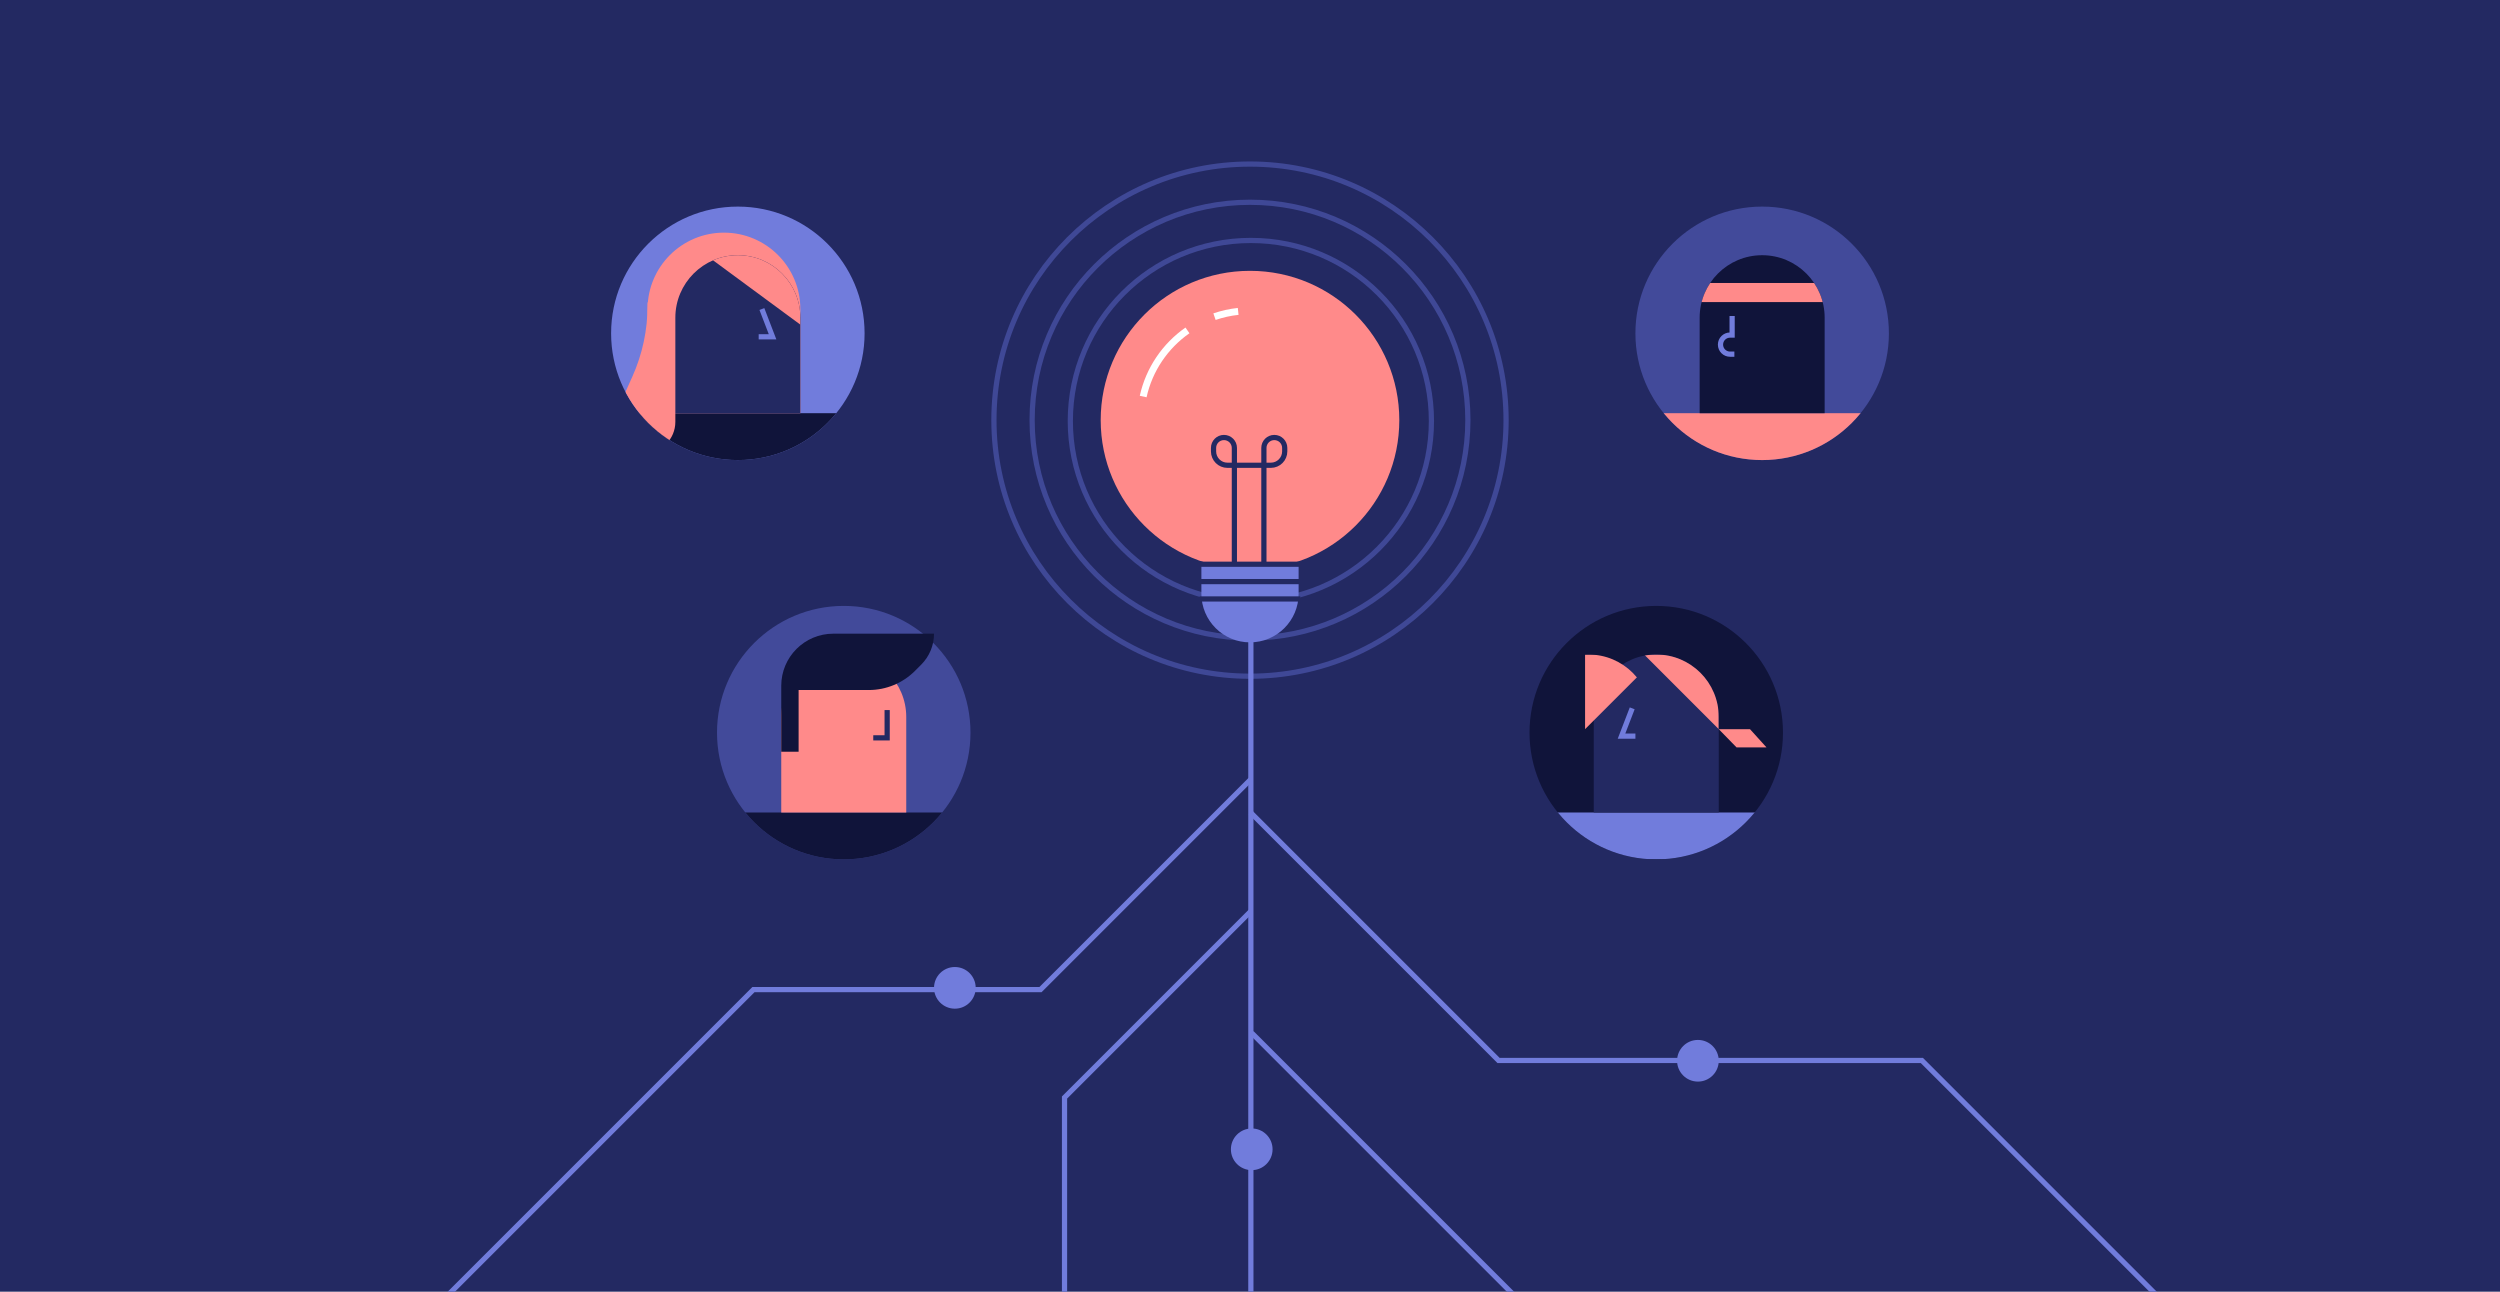
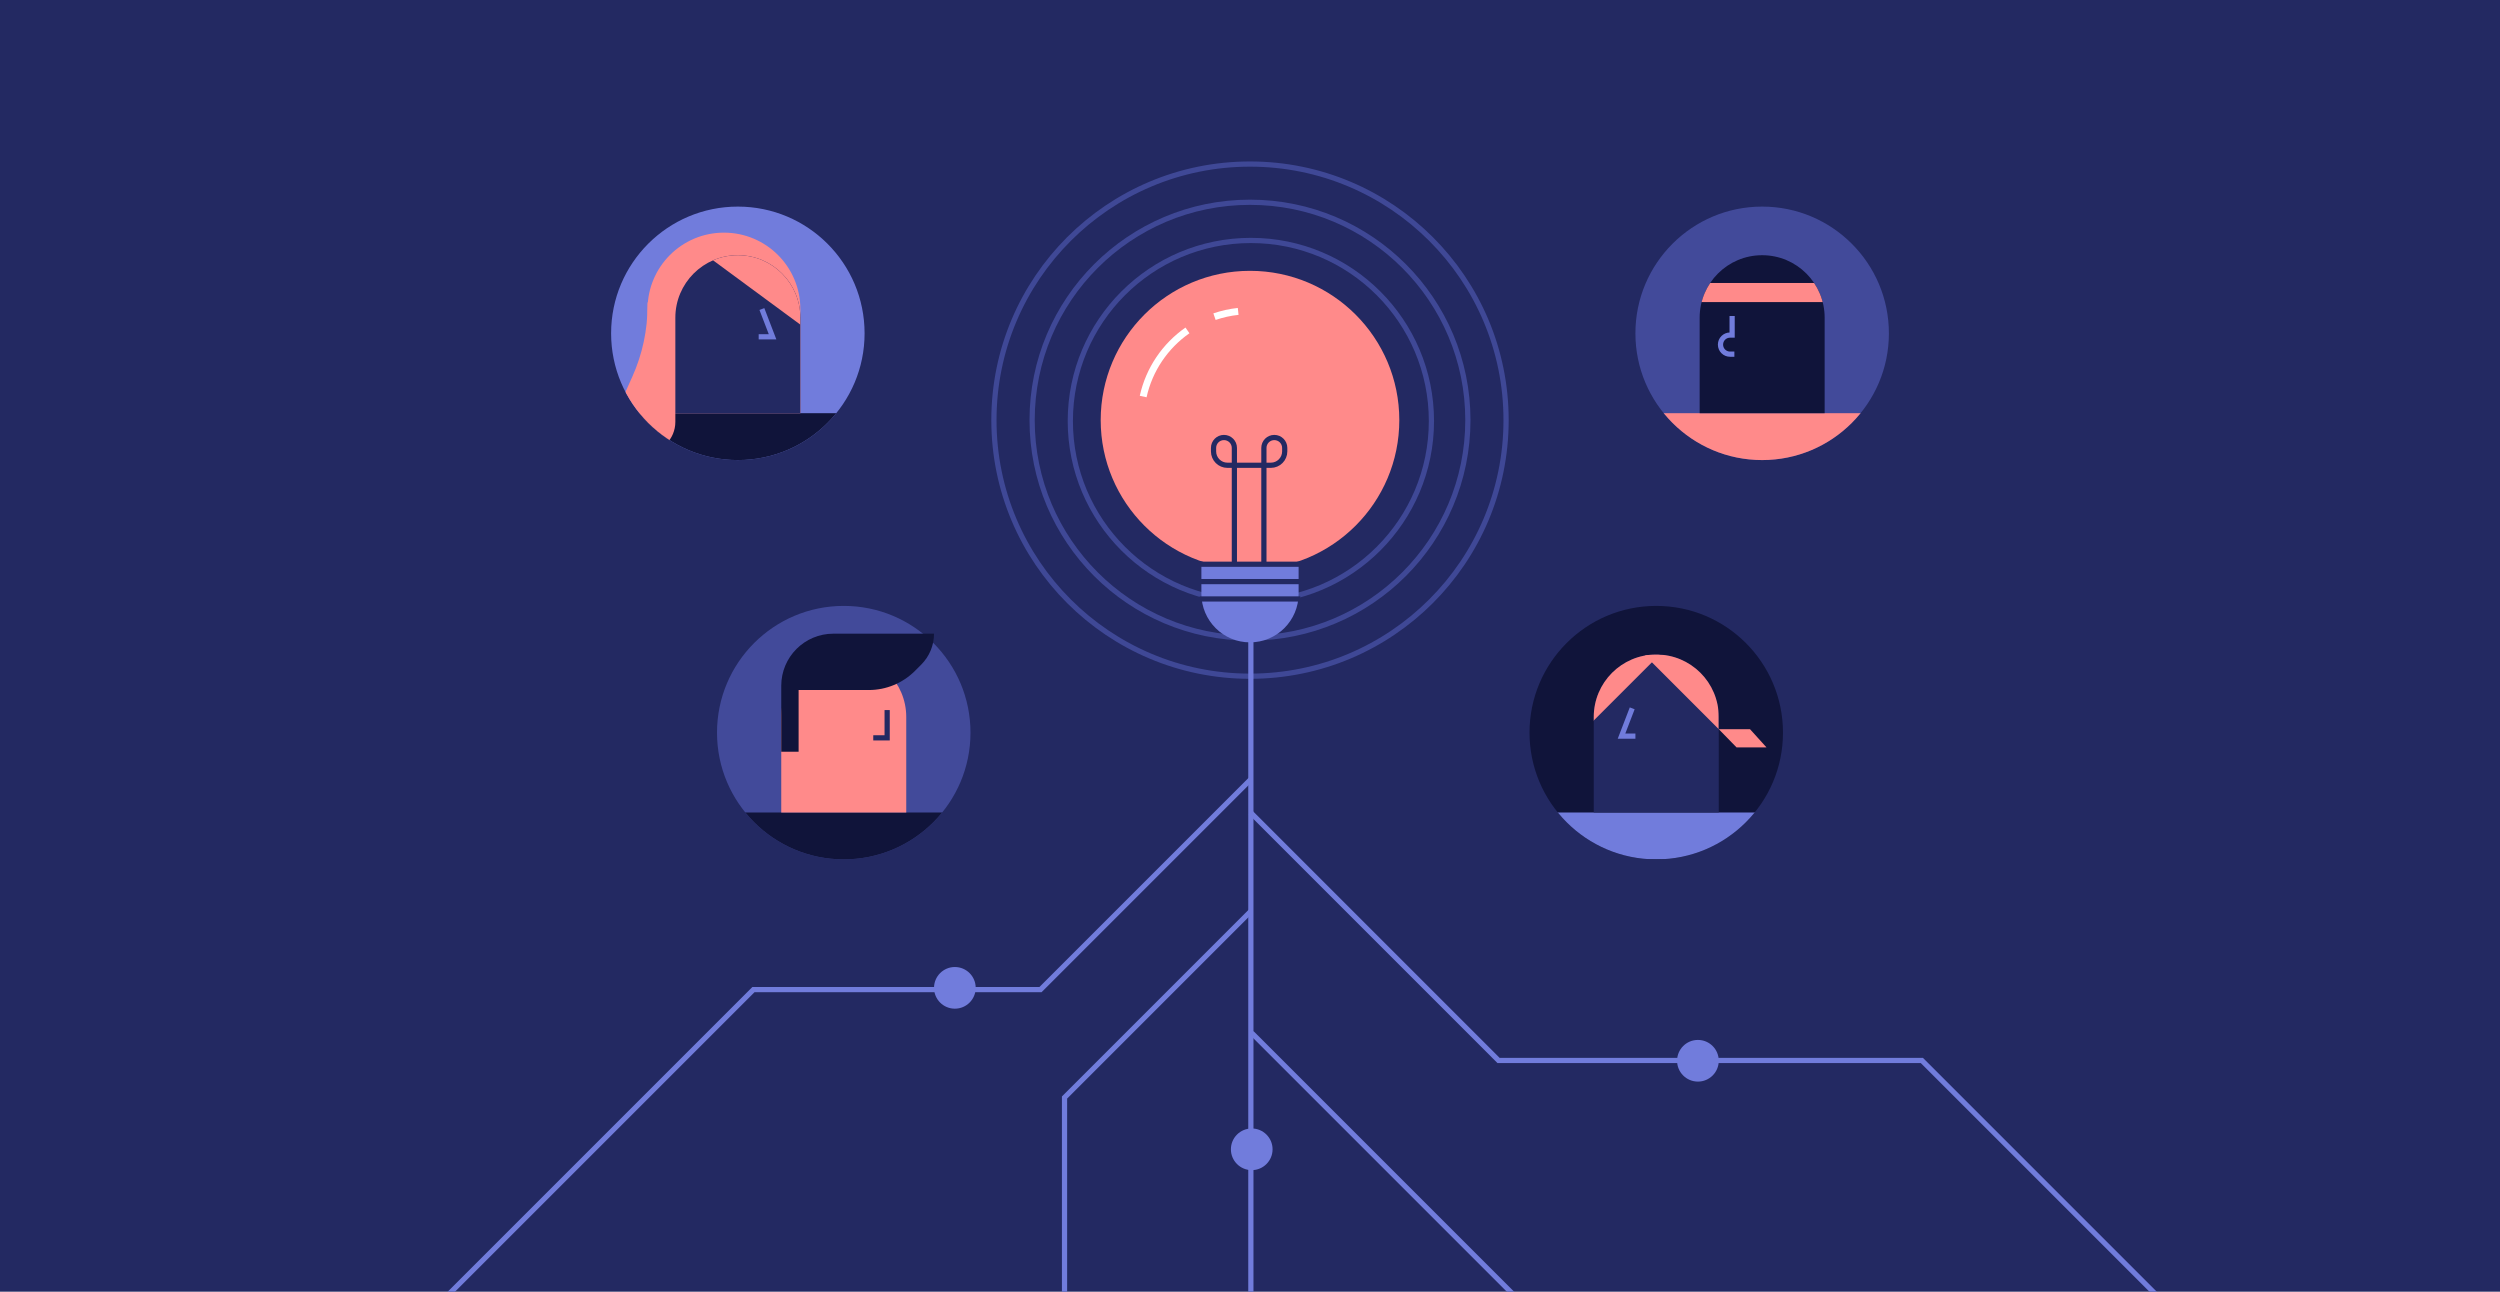
<svg xmlns="http://www.w3.org/2000/svg" xmlns:xlink="http://www.w3.org/1999/xlink" width="1440px" height="744px" viewBox="0 0 1440 744" version="1.1">
  <defs>
    <rect id="path-1" x="0" y="0" width="1440" height="744" />
    <circle id="path-3" cx="73" cy="73" r="73" />
    <circle id="path-5" cx="73" cy="73" r="73" />
    <path d="M36,0 L36,0 C55.882,-3.65231026e-15 72,16.118 72,36 L72,91 L0,91 L0,36 C-2.4348735e-15,16.118 16.118,3.65231026e-15 36,0 Z" id="path-7" />
    <circle id="path-9" cx="73" cy="73" r="73" />
    <path d="M44,0 L44,0 C68.301,-4.46393476e-15 88,19.699 88,44 L88,104 L0,104 L0,44 C-2.9759565e-15,19.699 19.699,4.46393476e-15 44,0 Z" id="path-11" />
    <path d="M36,13 L36,13 C55.882,13 72,29.118 72,49 L72,104 L0,104 L0,49 C-2.4348735e-15,29.118 16.118,13 36,13 Z" id="path-13" />
    <circle id="path-15" cx="73" cy="73" r="73" />
    <path d="M36,0 L36,0 C55.882,-3.65231026e-15 72,16.118 72,36 L72,91 L0,91 L0,36 C-2.4348735e-15,16.118 16.118,3.65231026e-15 36,0 Z" id="path-17" />
  </defs>
  <g id="Projects" stroke="none" stroke-width="1" fill="none" fill-rule="evenodd">
    <g id="Knowledge" transform="translate(0, -360)">
      <g id="Group-15" transform="translate(0, 360)">
        <mask id="mask-2" fill="white">
          <use xlink:href="#path-1" />
        </mask>
        <use id="Rectangle-3" fill="#232962" xlink:href="#path-1" />
        <g id="lightbulb" mask="url(#mask-2)">
          <g transform="translate(571, 93)">
            <circle id="Oval" stroke="#3F4896" stroke-width="3" cx="149.5" cy="149.5" r="104" />
            <circle id="Oval-Copy" stroke="#3F4896" stroke-width="3" cx="149" cy="149" r="125.5" />
            <circle id="Oval-Copy-2" stroke="#3F4896" stroke-width="3" cx="149" cy="149" r="147.5" />
            <g id="Group-24" stroke="none" stroke-width="1" fill-rule="evenodd" transform="translate(63, 63)">
              <circle id="Oval" fill="#FF8A8A" cx="86" cy="86" r="86" />
              <path d="M79.188,23.364 C74.466,23.872 69.901,24.901 65.55,26.393 M49.976,34.309 C37.226,43.211 27.924,56.71 24.471,72.402" id="Shape" stroke="#FFFFFF" stroke-width="4" />
              <path d="M58,168 L114,168 L114,186 C114,201.464 101.464,214 86,214 L86,214 C70.536,214 58,201.464 58,186 L58,168 Z" id="Rectangle" fill="#717CDC" />
              <path d="M57,169 L115,169" id="Path-12" stroke="#232962" stroke-width="3" />
              <path d="M57,179 L115,179" id="Path-12-Copy" stroke="#232962" stroke-width="3" />
              <path d="M57,189 L115,189" id="Path-12-Copy-2" stroke="#232962" stroke-width="3" />
              <path d="M77,170 L77,102 C77,98.686 74.314,96 71,96 L71,96 C67.686,96 65,98.686 65,102 L65,104 C65,108.418 68.582,112 73,112 L98,112 C102.418,112 106,108.418 106,104 L106,102 C106,98.686 103.314,96 100,96 L100,96 C96.686,96 94,98.686 94,102 L94,170" id="Path-13" stroke="#232962" stroke-width="3" />
            </g>
          </g>
        </g>
        <g id="circuitry" mask="url(#mask-2)">
          <g transform="translate(241, 361)">
            <path d="M479.5,0 L479.5,385.133" id="Path-7" stroke="#717CDC" stroke-width="3" fill="none" />
            <polyline id="Path-8" stroke="#717CDC" stroke-width="3" fill="none" points="479.333 164 372.167 271.167 372.167 386" />
            <polyline id="Path-9" stroke="#717CDC" stroke-width="3" fill="none" points="479.333 88 358.333 209 193 209 0 402" />
            <polyline id="Path-10" stroke="#717CDC" stroke-width="3" fill="none" points="479.333 107 622.167 249.833 866 249.833 1007.583 391.417" />
            <path d="M480,234 L679,433" id="Path-14-Copy-2" stroke="#717CDC" stroke-width="3" fill="none" />
            <circle id="Oval-Copy-3" stroke="none" fill="#717CDC" fill-rule="evenodd" cx="737" cy="250" r="12" />
            <circle id="Oval-Copy-5" stroke="none" fill="#717CDC" fill-rule="evenodd" cx="309" cy="208" r="12" />
            <circle id="Oval-Copy-4" stroke="none" fill="#717CDC" fill-rule="evenodd" cx="480" cy="301" r="12" />
          </g>
        </g>
        <g id="Group-12" mask="url(#mask-2)">
          <g transform="translate(413, 349)">
            <g id="Group-11" stroke="none" stroke-width="1" fill="none" fill-rule="evenodd">
              <mask id="mask-4" fill="white">
                <use xlink:href="#path-3" />
              </mask>
              <use id="Oval" fill="#424A9A" xlink:href="#path-3" />
              <rect id="Rectangle" fill="#10143A" mask="url(#mask-4)" x="11" y="119" width="122" height="28" />
            </g>
            <path d="M73,28 L73,28 C92.882,28 109,44.118 109,64 L109,119 L37,119 L37,64 C37,44.118 53.118,28 73,28 Z" id="Rectangle" stroke="none" fill="#FF8A8A" fill-rule="evenodd" />
            <polyline id="Path-9" stroke="#232962" stroke-width="3" fill="none" transform="translate(94, 68) scale(-1, 1) translate(-94, -68) " points="90 60 90 76 98 76" />
            <path d="M37,84 L47,84 L47,48.453 L87.444,48.453 C97.404,48.453 106.957,44.496 114,37.453 L117.609,33.845 C122.341,29.112 125,22.693 125,16 L67,16 C50.431,16 37,29.431 37,46 L37,84 Z" id="Path-11" stroke="none" fill="#10143A" fill-rule="evenodd" />
          </g>
        </g>
        <g id="Group-12-Copy-4" mask="url(#mask-2)">
          <g transform="translate(1015, 192) scale(-1, 1) translate(-1015, -192) translate(942, 119)">
            <g id="Group-11" stroke="none" stroke-width="1" fill-rule="evenodd">
              <mask id="mask-6" fill="white">
                <use xlink:href="#path-5" />
              </mask>
              <use id="Oval" fill="#424A9A" xlink:href="#path-5" />
              <rect id="Rectangle" fill="#FF8A8A" mask="url(#mask-6)" x="11" y="119" width="122" height="28" />
            </g>
            <g id="Rectangle-10" stroke="none" stroke-width="1" fill-rule="evenodd" transform="translate(37, 28)">
              <mask id="mask-8" fill="white">
                <use xlink:href="#path-7" />
              </mask>
              <use id="Rectangle" fill="#10143A" xlink:href="#path-7" />
              <rect id="Rectangle" fill="#FF8A8A" mask="url(#mask-8)" x="0" y="16" width="72" height="11" />
            </g>
            <path d="M90.297,63 L90.297,74 L91.5,74 C94.538,74 97,76.462 97,79.5 L97,79.5 C97,82.538 94.538,85 91.5,85 L89,85" id="Path-3" stroke="#717CDC" stroke-width="3" />
          </g>
        </g>
        <g id="Group-12-Copy-3" mask="url(#mask-2)">
          <g transform="translate(425, 192) scale(-1, 1) translate(-425, -192) translate(352, 119)">
            <g id="Group-11" stroke="none" stroke-width="1" fill-rule="evenodd">
              <mask id="mask-10" fill="white">
                <use xlink:href="#path-9" />
              </mask>
              <use id="Oval" fill="#717CDC" xlink:href="#path-9" />
              <rect id="Rectangle" fill="#10143A" mask="url(#mask-10)" x="12" y="119" width="122" height="27" />
              <path d="M125,55 L125,56.999 C125,71.099 127.982,85.041 133.751,97.908 L141.114,114.331 C143.676,120.046 145,126.237 145,132.5 L145,132.5 C145,137.747 140.747,142 135.5,142 L127,142 C117.059,142 109,133.941 109,124 L109,77 L125,55 Z" id="Path-18" fill="#FF8A8A" mask="url(#mask-10)" />
            </g>
            <g id="Rectangle-9" stroke="none" stroke-width="1" fill-rule="evenodd" transform="translate(37, 15)">
              <mask id="mask-12" fill="white">
                <use xlink:href="#path-11" />
              </mask>
              <use id="Rectangle-Copy" fill="#FF8A8A" xlink:href="#path-11" />
              <mask id="mask-14" fill="white">
                <use xlink:href="#path-13" />
              </mask>
              <use id="Rectangle" fill="#232962" xlink:href="#path-13" />
              <polygon id="Path-17" fill="#FF8A8A" mask="url(#mask-14)" points="57 11 0 53 0 12" />
            </g>
            <polyline id="Path-9" stroke="#717CDC" stroke-width="3" points="59.154 59 53 75 61 75" />
          </g>
        </g>
        <g id="Group-12-Copy" mask="url(#mask-2)">
          <g transform="translate(881, 349)">
            <g id="Group-11" stroke="none" stroke-width="1" fill="none" fill-rule="evenodd">
              <mask id="mask-16" fill="white">
                <use xlink:href="#path-15" />
              </mask>
              <use id="Oval" fill="#10143A" xlink:href="#path-15" />
              <rect id="Rectangle" fill="#717CDC" mask="url(#mask-16)" x="12" y="119" width="122" height="27" />
            </g>
            <g id="Rectangle-9" stroke="none" stroke-width="1" fill="none" fill-rule="evenodd" transform="translate(37, 28)">
              <mask id="mask-18" fill="white">
                <use xlink:href="#path-17" />
              </mask>
              <use id="Rectangle" fill="#232962" xlink:href="#path-17" />
              <polygon id="Path-16" fill="#FF8A8A" mask="url(#mask-18)" points="29 -2.13440376e-14 72 43 72 -1.70530257e-13" />
-               <polygon id="Path-16-Copy" fill="#FF8A8A" mask="url(#mask-18)" transform="translate(16.5, 21.5) scale(-1, 1) translate(-16.5, -21.5) " points="-5 -2.13440376e-14 38 43 38 -1.70530257e-13" />
+               <polygon id="Path-16-Copy" fill="#FF8A8A" mask="url(#mask-18)" points="38 -1.70530257e-13 -5 43 -5 -1.70530257e-13" />
            </g>
            <polyline id="Path-9" stroke="#717CDC" stroke-width="3" fill="none" points="59.154 59 53 75 61 75" />
            <polygon id="Path-14" stroke="none" fill="#FF8A8A" fill-rule="evenodd" points="109 71 127 71 136.5 81.5 119.25 81.5" />
          </g>
        </g>
      </g>
    </g>
  </g>
</svg>
